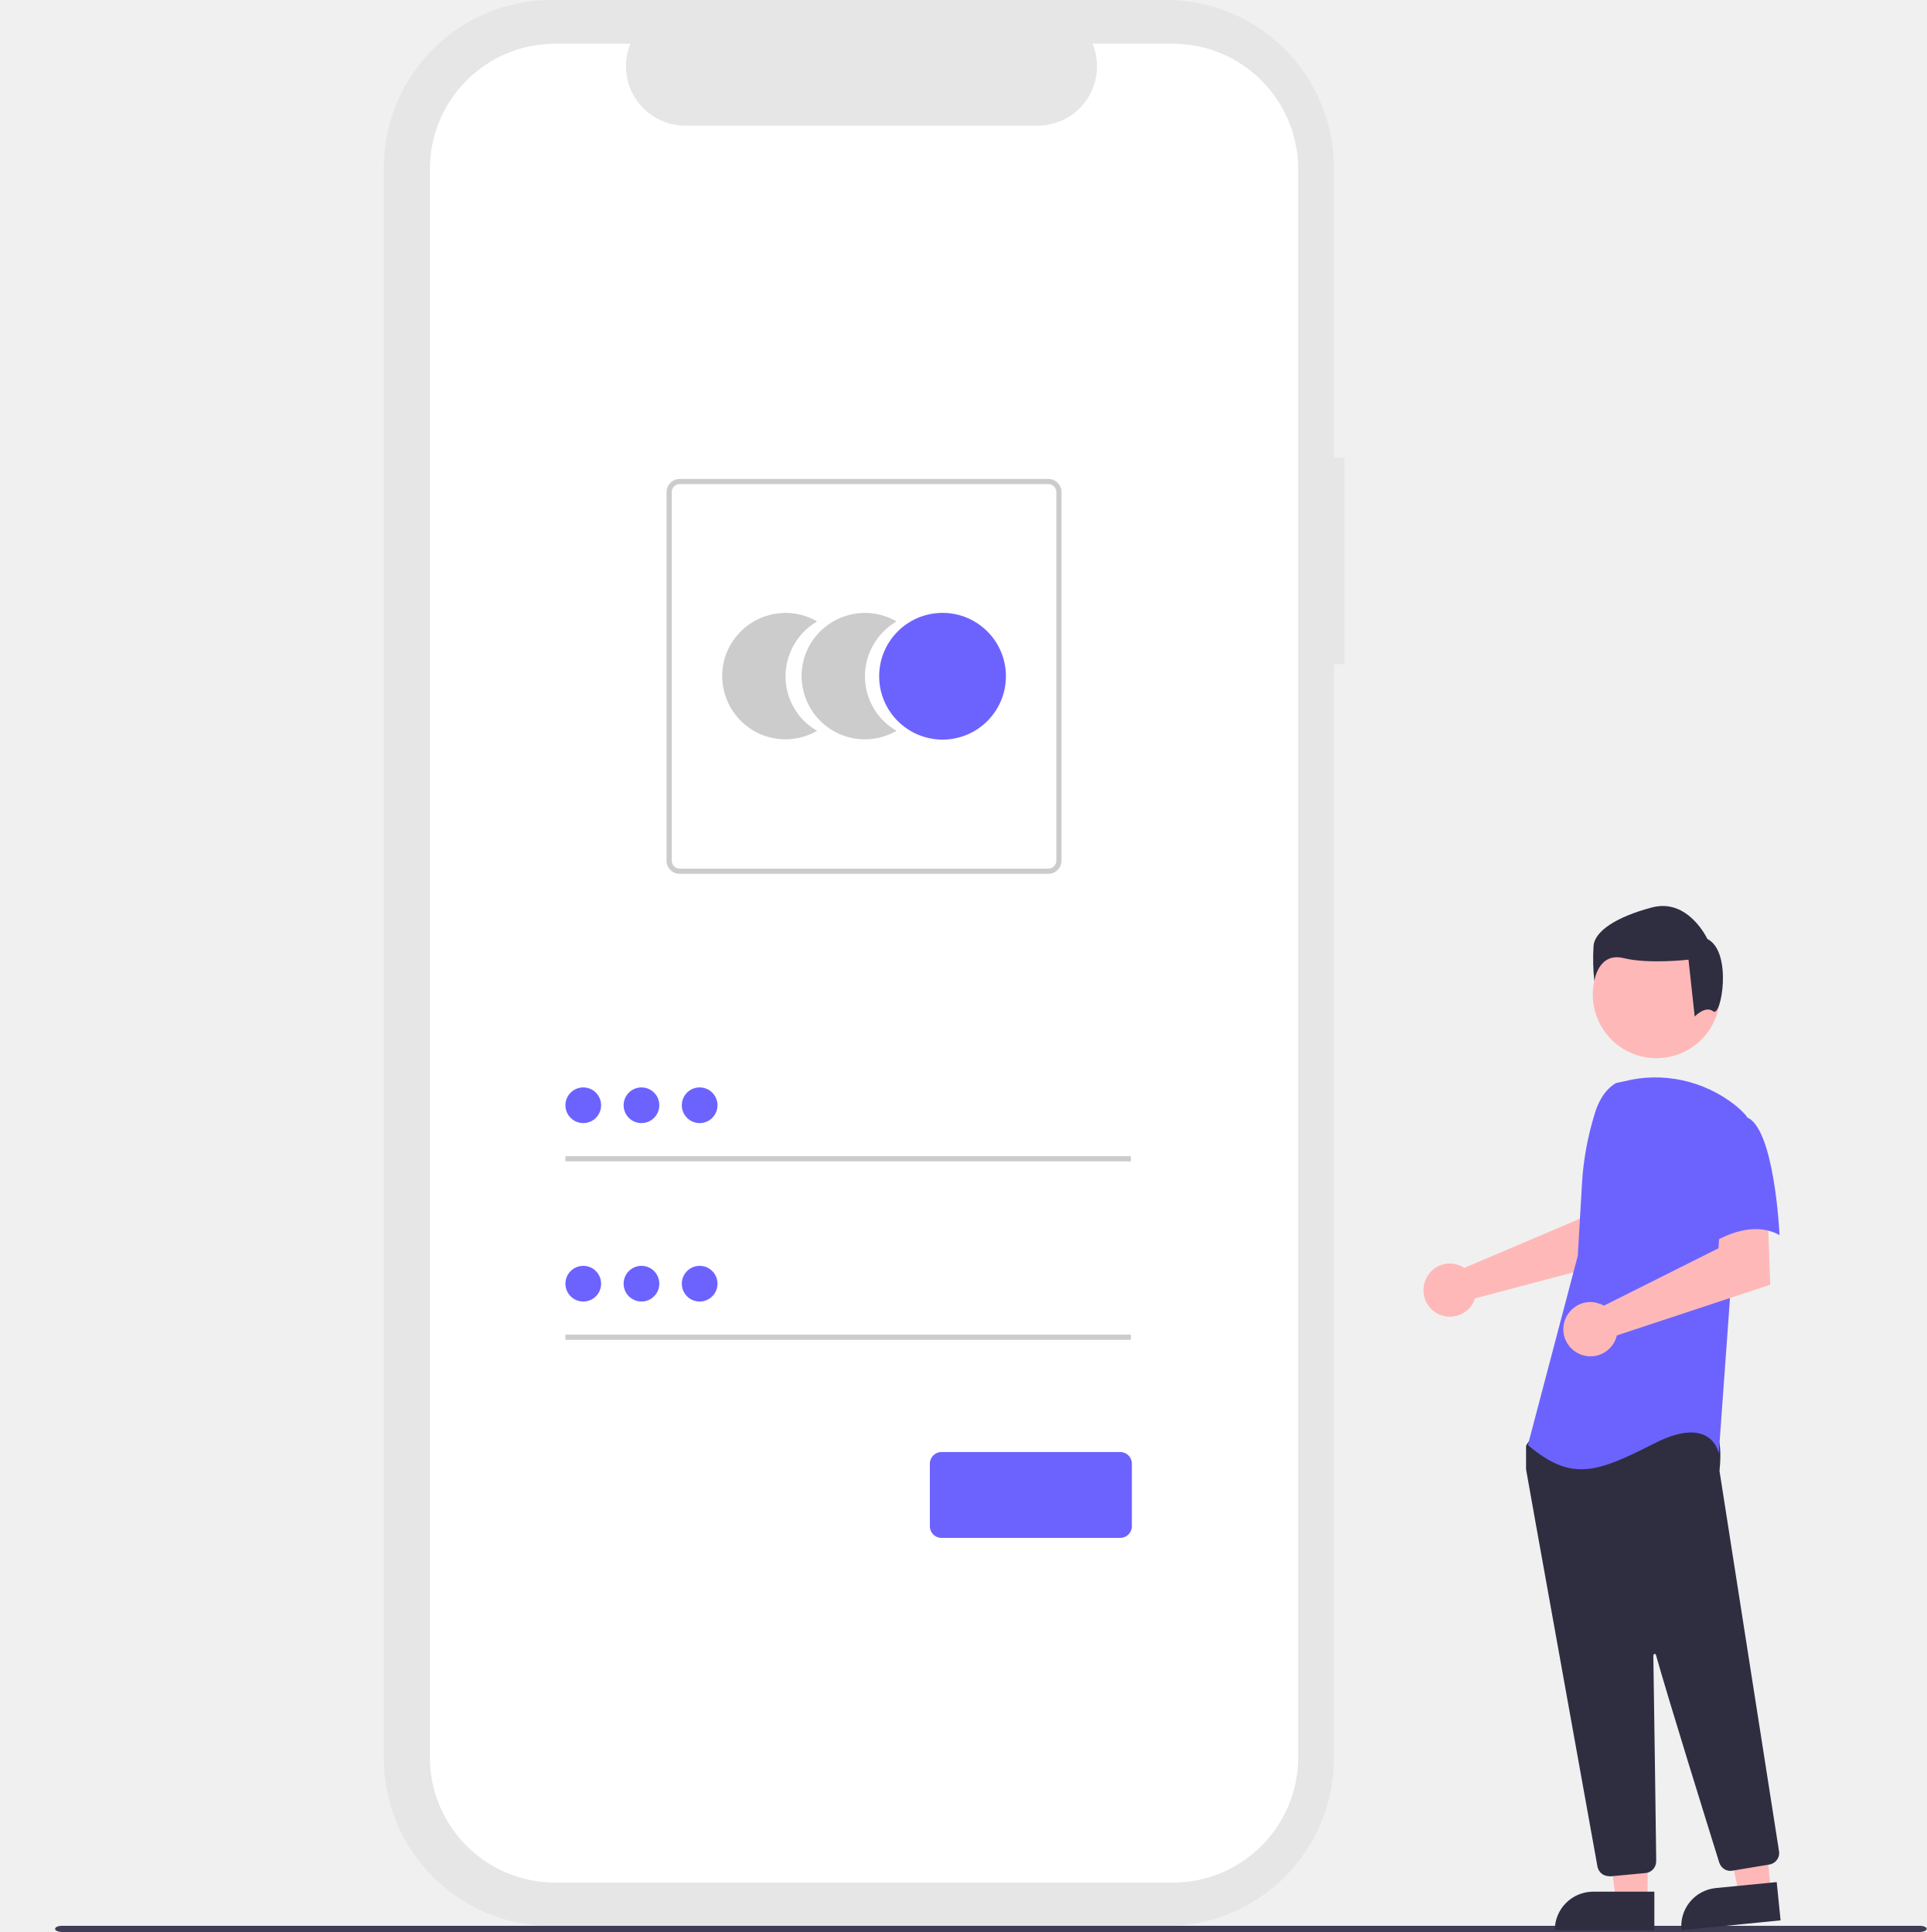
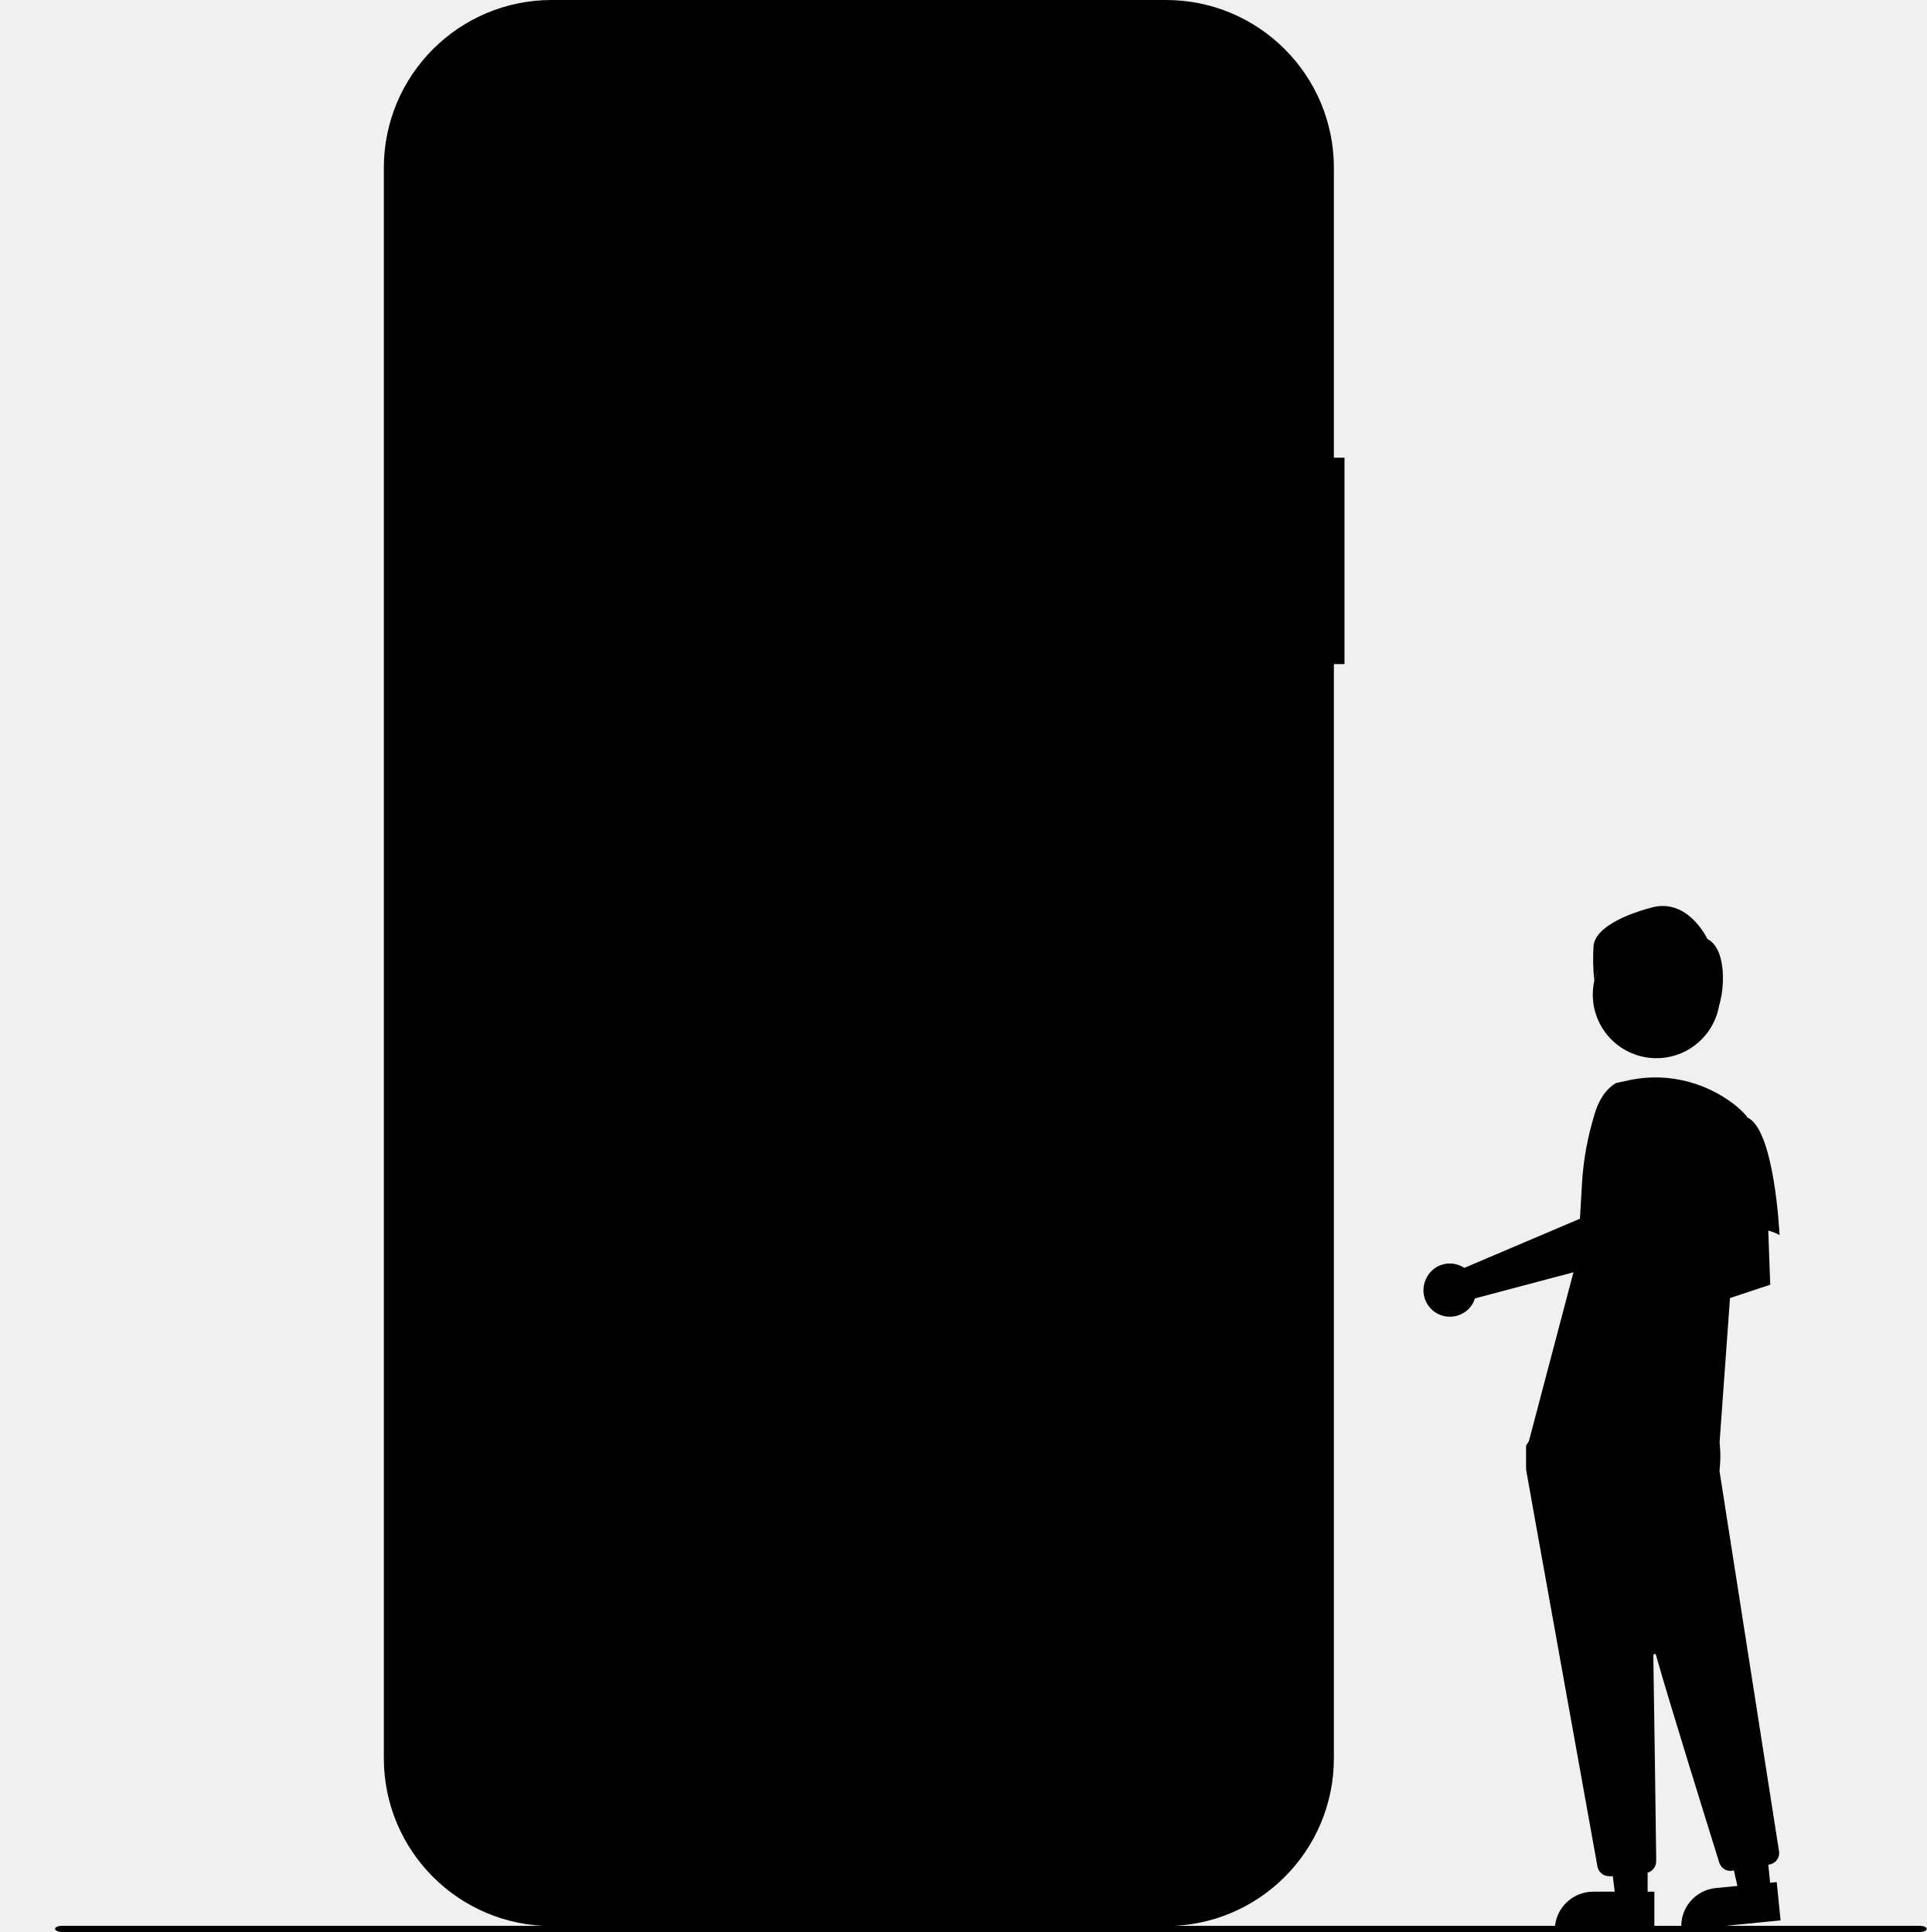
<svg xmlns="http://www.w3.org/2000/svg" version="1.1" id="a87032b8-5b37-4b7e-a4d9-4dbfbe394641" x="0px" y="0px" viewBox="0 0 744.8 747.1" style="enable-background:new 0 0 744.8 747.1;" xml:space="preserve">
  <style type="text/css">
	.st0{fill:#E6E6E6;}
	.st1{fill:#FFFFFF;}
	.st2{fill:#CCCCCC;}
	.st3{fill:#6C63FF;}
	.st4{fill:#3F3D56;}
	.st5{fill:#FFB8B8;}
	.st6{fill:#2F2E41;}
</style>
-   <path id="b3ac2088-de9b-4f7f-bc99-0ed9705c1a9d" class="st0" d="M519.8,177h-4.1V64.9c0-35.8-29-64.9-64.9-64.9H213.3  c-35.8,0-64.9,29-64.9,64.9v615c0,35.8,29,64.9,64.9,64.9h237.5c35.8,0,64.9-29,64.9-64.9V256.8h4.1L519.8,177z" />
-   <path id="b2715b96-3117-487c-acc0-20904544b5b7" class="st1" d="M453.4,16.9h-31c4.8,11.8-0.8,25.2-12.6,30  c-2.8,1.1-5.7,1.7-8.7,1.7H265c-12.7,0-23-10.3-23-23c0-3,0.6-5.9,1.7-8.7h-29c-26.8,0-48.5,21.7-48.5,48.5l0,0v614.1  c0,26.8,21.7,48.5,48.5,48.5h238.7c26.8,0,48.5-21.7,48.5-48.5l0,0V65.3C501.8,38.6,480.2,16.9,453.4,16.9z" />
-   <path id="b06d66ec-6c84-45dd-8c27-1263a6253192" class="st2" d="M303.7,261.5c0-8.7,4.7-16.8,12.2-21.2c-11.7-6.8-26.6-2.7-33.4,8.9  c-6.8,11.7-2.7,26.6,8.9,33.4c7.6,4.4,16.9,4.4,24.5,0C308.3,278.3,303.7,270.2,303.7,261.5z" />
-   <path id="e73810fe-4cf4-40cc-8c7c-ca544ce30bd4" class="st2" d="M334.4,261.5c0-8.7,4.7-16.8,12.2-21.2c-11.7-6.8-26.6-2.7-33.4,8.9  c-6.8,11.7-2.7,26.6,8.9,33.4c7.6,4.4,16.9,4.4,24.5,0C339.1,278.3,334.4,270.2,334.4,261.5z" />
-   <circle id="a4813fcf-056e-4514-bb8b-e6506f49341f" class="st3" cx="364.4" cy="261.5" r="24.5" />
-   <path id="bbe451c3-febc-41ba-8083-4c8307a2e73e" class="st2" d="M405.3,337.9H262.8c-2.8,0-5.1-2.3-5.1-5.1V190.3  c0-2.8,2.3-5.1,5.1-5.1h142.5c2.8,0,5.1,2.3,5.1,5.1v142.5C410.4,335.6,408.1,337.9,405.3,337.9z M262.8,187.2  c-1.7,0-3.1,1.4-3.1,3.1v142.5c0,1.7,1.4,3.1,3.1,3.1h142.5c1.7,0,3.1-1.4,3.1-3.1V190.3c0-1.7-1.4-3.1-3.1-3.1H262.8z" />
-   <rect id="bb28937d-932f-4fdf-befe-f406e51091fe" x="218.6" y="447.1" class="st2" width="218.6" height="2" />
-   <circle id="fcef55fc-4968-45b2-93bb-1a1080c85fc7" class="st3" cx="225.5" cy="427.4" r="6.9" />
-   <rect id="ff33d889-4c74-4b91-85ef-b4882cc8fe76" x="218.6" y="516.1" class="st2" width="218.6" height="2" />
-   <circle id="e8fa0310-b872-4adf-aedd-0c6eda09f3b8" class="st3" cx="225.5" cy="496.4" r="6.9" />
-   <path class="st3" d="M433.1,594.7H364c-2.5,0-4.5-2-4.5-4.5V566c0-2.5,2-4.5,4.5-4.5h69.1c2.5,0,4.5,2,4.5,4.5v24.2  C437.6,592.7,435.6,594.7,433.1,594.7z" />
-   <circle id="e12ee00d-aa4a-4413-a013-11d20b7f97f7" class="st3" cx="248" cy="427.4" r="6.9" />
-   <circle id="f58f497e-6949-45c8-be5f-eee2aa0f6586" class="st3" cx="270.5" cy="427.4" r="6.9" />
-   <circle id="b4d4939a-c6e6-4f4d-ba6c-e8b05485017d" class="st3" cx="248" cy="496.4" r="6.9" />
-   <circle id="aff120b1-519b-4e96-ac87-836aa55663de" class="st3" cx="270.5" cy="496.4" r="6.9" />
-   <path id="f1094013-1297-477a-ac57-08eac07c4bd5" class="st4" d="M742.1,747.1h-718c-1.5,0-2.8-0.5-2.8-1.2s1.2-1.2,2.8-1.2h718  c1.5,0,2.8,0.5,2.8,1.2S743.6,747.1,742.1,747.1z" />
-   <path class="st5" d="M564.7,489.5c0.5,0.2,1,0.5,1.4,0.8l44.9-19.1l1.6-11.8l17.9-0.1l-1.1,27.1l-59.2,15.7  c-0.1,0.4-0.3,0.8-0.4,1.2c-2.4,5.1-8.5,7.3-13.6,4.9c-5.1-2.4-7.3-8.5-4.9-13.6C553.6,489.4,559.6,487.2,564.7,489.5z" />
-   <polygon class="st5" points="637,735 624.7,735 618.9,687.7 637,687.7 " />
-   <path class="st6" d="M616,731.5h23.6l0,0v14.9l0,0h-38.5l0,0l0,0C601.1,738.2,607.7,731.5,616,731.5z" />
-   <polygon class="st5" points="684.7,731.6 672.5,732.8 662,686.3 680,684.5 " />
-   <path class="st6" d="M663.4,730.1l23.5-2.3l0,0l1.5,14.8l0,0l-38.3,3.8l0,0l0,0C649.2,738.2,655.2,730.9,663.4,730.1z" />
-   <circle class="st5" cx="640.4" cy="384.6" r="24.6" />
-   <path class="st6" d="M622,725.5c-2.2,0-4-1.6-4.4-3.7c-6.3-35.2-27.1-150.4-27.6-153.6c0-0.1,0-0.1,0-0.2v-8.6  c0-0.3,0.1-0.6,0.3-0.9l2.7-3.8c0.3-0.4,0.7-0.6,1.1-0.6c15.6-0.7,66.8-2.9,69.3,0.2l0,0c2.5,3.1,1.6,12.5,1.4,14.4l0,0.2l23,147  c0.4,2.4-1.3,4.7-3.7,5.1l-14.4,2.4c-2.2,0.4-4.3-1-5-3.1c-4.4-14.2-19.3-61.9-24.5-80.4c-0.1-0.3-0.3-0.4-0.6-0.3  c-0.2,0.1-0.4,0.3-0.4,0.5c0.3,17.6,0.9,62.5,1.1,78l0,1.7c0,2.3-1.8,4.3-4.1,4.5l-13.8,1.3C622.3,725.5,622.1,725.5,622,725.5z" />
-   <path id="ae7af94f-88d7-4204-9f07-e3651de85c05" class="st3" d="M624.8,418.8c-4.3,2.5-6.9,7.2-8.3,12c-2.7,8.8-4.4,17.9-4.9,27.2  l-1.6,27.6l-19.3,73.2c16.7,14.1,26.3,10.9,48.8-0.6s25,3.9,25,3.9l4.5-62.3l6.4-68c-1.4-1.7-3.1-3.3-4.9-4.7  c-12-9.3-27.7-12.7-42.4-9L624.8,418.8z" />
-   <path class="st5" d="M618.6,504.2c0.5,0.2,1,0.4,1.5,0.7l44.3-22.2l0.7-12l18.3-1.3l1,27.4l-59.3,19.6c-1.3,5.6-7,9.2-12.6,7.8  c-5.6-1.3-9.2-7-7.8-12.6c1.3-5.6,7-9.2,12.6-7.8C617.7,504,618.1,504.1,618.6,504.2L618.6,504.2z" />
-   <path id="a6768b0e-63d0-4b31-8462-9b2e0b00f0fd" class="st3" d="M675.2,432c10.9,3.9,12.8,45.6,12.8,45.6  c-12.8-7.1-28.2,4.5-28.2,4.5s-3.2-10.9-7.1-25c-2.4-8.1-0.4-16.8,5.1-23.1C657.9,433.9,664.3,428.1,675.2,432z" />
-   <path id="bfd7963f-0cf8-4885-9d3a-2c00bccda2e3" class="st6" d="M662.4,391.1c-3.1-2.4-7.2,2-7.2,2l-2.4-22c0,0-15.3,1.8-25.1-0.6  s-11.3,8.9-11.3,8.9c-0.5-4.6-0.6-9.2-0.3-13.8c0.6-5.5,8.6-11,22.6-14.7s21.4,12.2,21.4,12.2C669.9,368,665.5,393.5,662.4,391.1z" />
+   <path id="b3ac2088-de9b-4f7f-bc99-0ed9705c1a9d" className="st0" d="M519.8,177h-4.1V64.9c0-35.8-29-64.9-64.9-64.9H213.3  c-35.8,0-64.9,29-64.9,64.9v615c0,35.8,29,64.9,64.9,64.9h237.5c35.8,0,64.9-29,64.9-64.9V256.8h4.1L519.8,177z" />
+   <path id="b2715b96-3117-487c-acc0-20904544b5b7" className="st1" d="M453.4,16.9h-31c4.8,11.8-0.8,25.2-12.6,30  c-2.8,1.1-5.7,1.7-8.7,1.7H265c-12.7,0-23-10.3-23-23c0-3,0.6-5.9,1.7-8.7h-29c-26.8,0-48.5,21.7-48.5,48.5l0,0v614.1  c0,26.8,21.7,48.5,48.5,48.5h238.7c26.8,0,48.5-21.7,48.5-48.5l0,0V65.3C501.8,38.6,480.2,16.9,453.4,16.9z" />
+   <path id="b06d66ec-6c84-45dd-8c27-1263a6253192" className="st2" d="M303.7,261.5c0-8.7,4.7-16.8,12.2-21.2c-11.7-6.8-26.6-2.7-33.4,8.9  c-6.8,11.7-2.7,26.6,8.9,33.4c7.6,4.4,16.9,4.4,24.5,0C308.3,278.3,303.7,270.2,303.7,261.5z" />
+   <path id="e73810fe-4cf4-40cc-8c7c-ca544ce30bd4" className="st2" d="M334.4,261.5c0-8.7,4.7-16.8,12.2-21.2c-11.7-6.8-26.6-2.7-33.4,8.9  c-6.8,11.7-2.7,26.6,8.9,33.4c7.6,4.4,16.9,4.4,24.5,0C339.1,278.3,334.4,270.2,334.4,261.5z" />
+   <circle id="a4813fcf-056e-4514-bb8b-e6506f49341f" className="st3" cx="364.4" cy="261.5" r="24.5" />
+   <path id="bbe451c3-febc-41ba-8083-4c8307a2e73e" className="st2" d="M405.3,337.9H262.8c-2.8,0-5.1-2.3-5.1-5.1V190.3  c0-2.8,2.3-5.1,5.1-5.1h142.5c2.8,0,5.1,2.3,5.1,5.1v142.5C410.4,335.6,408.1,337.9,405.3,337.9z M262.8,187.2  c-1.7,0-3.1,1.4-3.1,3.1v142.5c0,1.7,1.4,3.1,3.1,3.1h142.5c1.7,0,3.1-1.4,3.1-3.1V190.3c0-1.7-1.4-3.1-3.1-3.1H262.8z" />
+   <rect id="bb28937d-932f-4fdf-befe-f406e51091fe" x="218.6" y="447.1" className="st2" width="218.6" height="2" />
+   <circle id="fcef55fc-4968-45b2-93bb-1a1080c85fc7" className="st3" cx="225.5" cy="427.4" r="6.9" />
+   <rect id="ff33d889-4c74-4b91-85ef-b4882cc8fe76" x="218.6" y="516.1" className="st2" width="218.6" height="2" />
+   <circle id="e8fa0310-b872-4adf-aedd-0c6eda09f3b8" className="st3" cx="225.5" cy="496.4" r="6.9" />
+   <path className="st3" d="M433.1,594.7H364c-2.5,0-4.5-2-4.5-4.5V566c0-2.5,2-4.5,4.5-4.5h69.1c2.5,0,4.5,2,4.5,4.5v24.2  C437.6,592.7,435.6,594.7,433.1,594.7z" />
+   <circle id="e12ee00d-aa4a-4413-a013-11d20b7f97f7" className="st3" cx="248" cy="427.4" r="6.9" />
+   <circle id="f58f497e-6949-45c8-be5f-eee2aa0f6586" className="st3" cx="270.5" cy="427.4" r="6.9" />
+   <circle id="b4d4939a-c6e6-4f4d-ba6c-e8b05485017d" className="st3" cx="248" cy="496.4" r="6.9" />
+   <circle id="aff120b1-519b-4e96-ac87-836aa55663de" className="st3" cx="270.5" cy="496.4" r="6.9" />
+   <path id="f1094013-1297-477a-ac57-08eac07c4bd5" className="st4" d="M742.1,747.1h-718c-1.5,0-2.8-0.5-2.8-1.2s1.2-1.2,2.8-1.2h718  c1.5,0,2.8,0.5,2.8,1.2S743.6,747.1,742.1,747.1z" />
+   <path className="st5" d="M564.7,489.5c0.5,0.2,1,0.5,1.4,0.8l44.9-19.1l1.6-11.8l17.9-0.1l-1.1,27.1l-59.2,15.7  c-0.1,0.4-0.3,0.8-0.4,1.2c-2.4,5.1-8.5,7.3-13.6,4.9c-5.1-2.4-7.3-8.5-4.9-13.6C553.6,489.4,559.6,487.2,564.7,489.5z" />
+   <polygon className="st5" points="637,735 624.7,735 618.9,687.7 637,687.7 " />
+   <path className="st6" d="M616,731.5h23.6l0,0v14.9l0,0h-38.5l0,0l0,0C601.1,738.2,607.7,731.5,616,731.5z" />
+   <polygon className="st5" points="684.7,731.6 672.5,732.8 662,686.3 680,684.5 " />
+   <path className="st6" d="M663.4,730.1l23.5-2.3l0,0l1.5,14.8l0,0l-38.3,3.8l0,0l0,0C649.2,738.2,655.2,730.9,663.4,730.1z" />
+   <circle className="st5" cx="640.4" cy="384.6" r="24.6" />
+   <path className="st6" d="M622,725.5c-2.2,0-4-1.6-4.4-3.7c-6.3-35.2-27.1-150.4-27.6-153.6c0-0.1,0-0.1,0-0.2v-8.6  c0-0.3,0.1-0.6,0.3-0.9l2.7-3.8c0.3-0.4,0.7-0.6,1.1-0.6c15.6-0.7,66.8-2.9,69.3,0.2l0,0c2.5,3.1,1.6,12.5,1.4,14.4l0,0.2l23,147  c0.4,2.4-1.3,4.7-3.7,5.1l-14.4,2.4c-2.2,0.4-4.3-1-5-3.1c-4.4-14.2-19.3-61.9-24.5-80.4c-0.1-0.3-0.3-0.4-0.6-0.3  c-0.2,0.1-0.4,0.3-0.4,0.5c0.3,17.6,0.9,62.5,1.1,78l0,1.7c0,2.3-1.8,4.3-4.1,4.5l-13.8,1.3C622.3,725.5,622.1,725.5,622,725.5z" />
+   <path id="ae7af94f-88d7-4204-9f07-e3651de85c05" className="st3" d="M624.8,418.8c-4.3,2.5-6.9,7.2-8.3,12c-2.7,8.8-4.4,17.9-4.9,27.2  l-1.6,27.6l-19.3,73.2c16.7,14.1,26.3,10.9,48.8-0.6s25,3.9,25,3.9l4.5-62.3l6.4-68c-1.4-1.7-3.1-3.3-4.9-4.7  c-12-9.3-27.7-12.7-42.4-9L624.8,418.8z" />
+   <path className="st5" d="M618.6,504.2c0.5,0.2,1,0.4,1.5,0.7l44.3-22.2l0.7-12l18.3-1.3l1,27.4l-59.3,19.6c-1.3,5.6-7,9.2-12.6,7.8  c-5.6-1.3-9.2-7-7.8-12.6c1.3-5.6,7-9.2,12.6-7.8C617.7,504,618.1,504.1,618.6,504.2L618.6,504.2z" />
+   <path id="a6768b0e-63d0-4b31-8462-9b2e0b00f0fd" className="st3" d="M675.2,432c10.9,3.9,12.8,45.6,12.8,45.6  c-12.8-7.1-28.2,4.5-28.2,4.5s-3.2-10.9-7.1-25c-2.4-8.1-0.4-16.8,5.1-23.1C657.9,433.9,664.3,428.1,675.2,432z" />
+   <path id="bfd7963f-0cf8-4885-9d3a-2c00bccda2e3" className="st6" d="M662.4,391.1c-3.1-2.4-7.2,2-7.2,2l-2.4-22c0,0-15.3,1.8-25.1-0.6  s-11.3,8.9-11.3,8.9c-0.5-4.6-0.6-9.2-0.3-13.8c0.6-5.5,8.6-11,22.6-14.7s21.4,12.2,21.4,12.2C669.9,368,665.5,393.5,662.4,391.1z" />
</svg>
